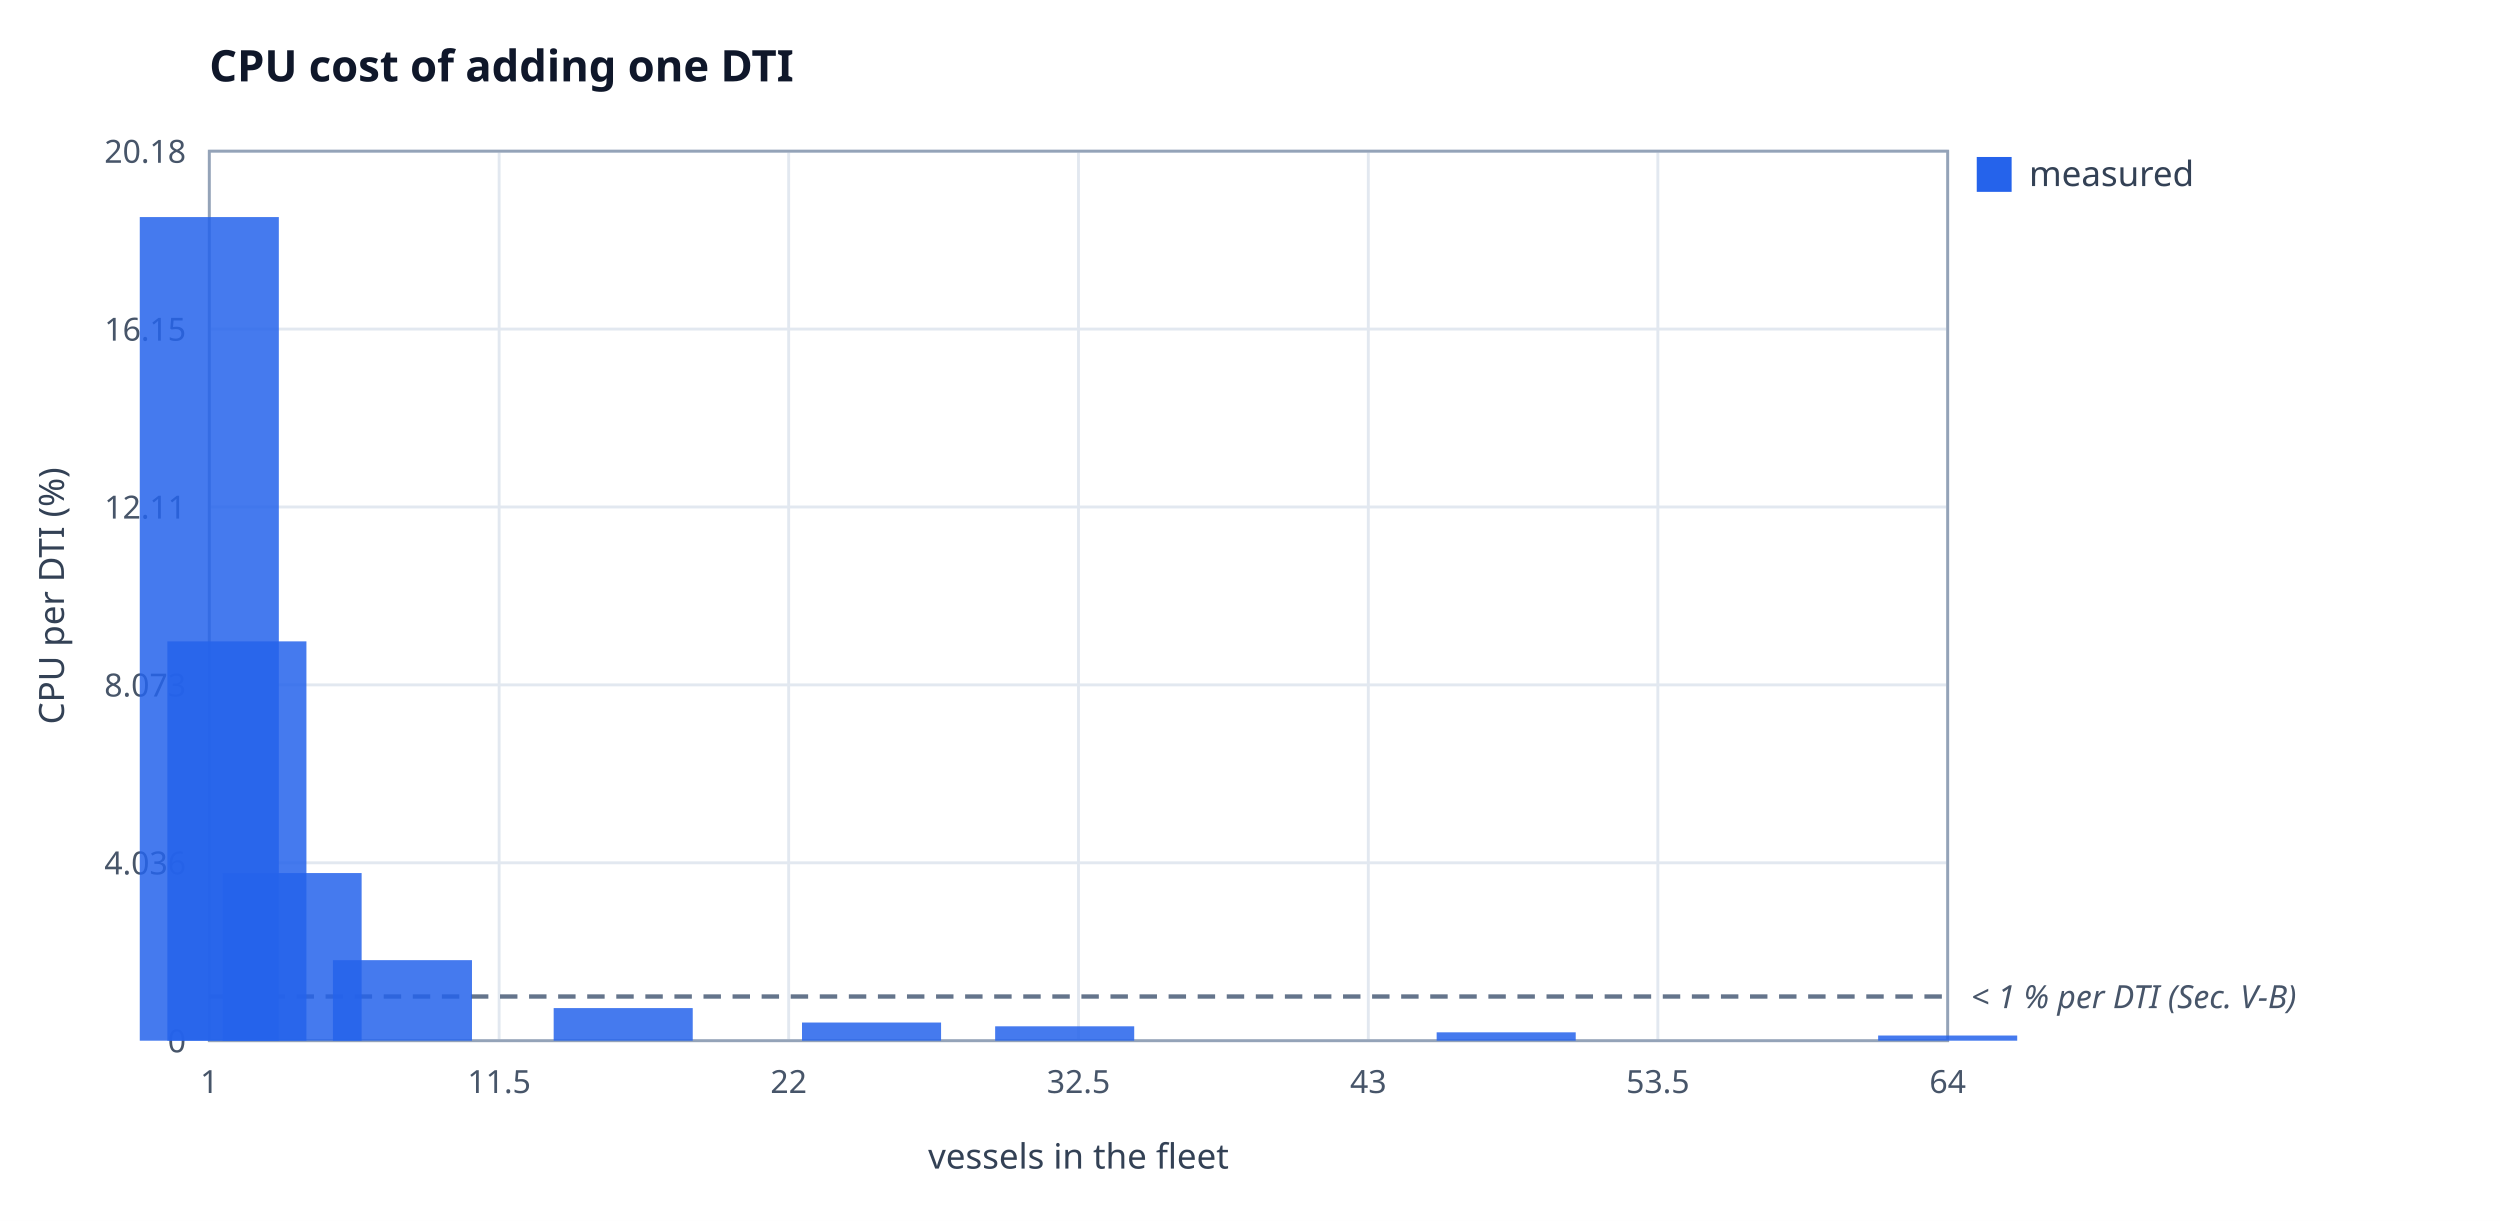
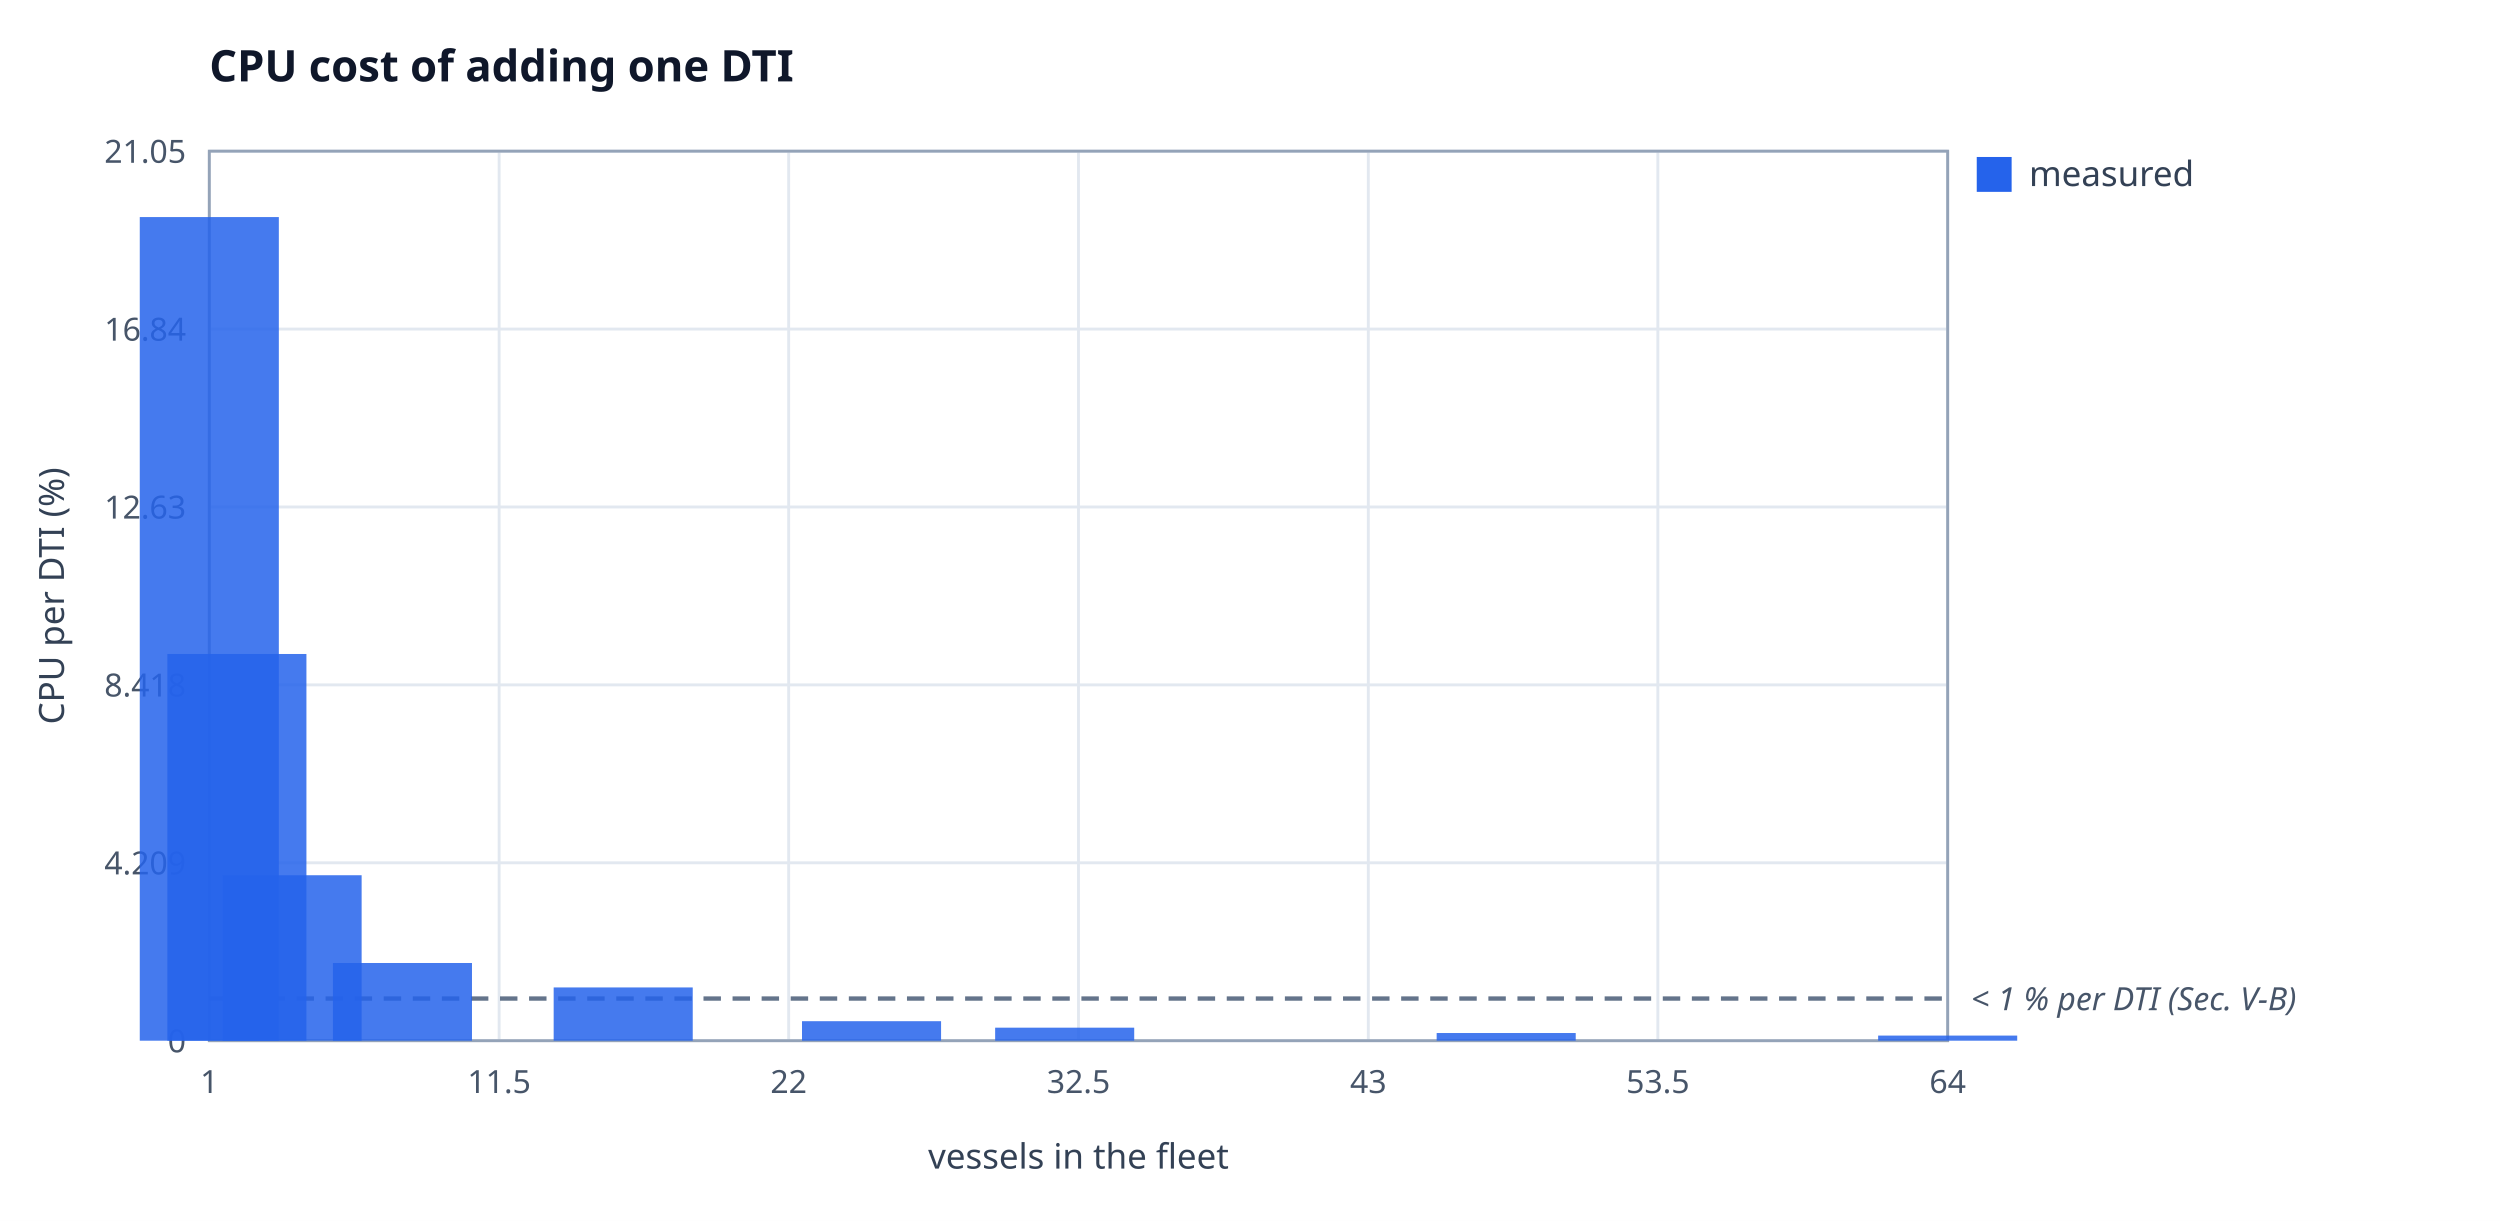
<svg xmlns="http://www.w3.org/2000/svg" viewBox="0 0 860 420" width="860" height="420" role="img" aria-label="CPU cost of adding one DTI">
  <style>
  .bg{fill:#ffffff}
  .frame{stroke:#94a3b8;stroke-width:1;fill:none}
  .grid{stroke:#e2e8f0;stroke-width:1}
  .tick{fill:#475569;font:11px sans-serif}
  .axis{fill:#334155;font:12px sans-serif}
  .title{fill:#0f172a;font:bold 15px sans-serif}
  .rule{stroke:#64748b;stroke-width:1.5;stroke-dasharray:6 4}
  .rulelab{fill:#475569;font:italic 11px sans-serif}
  .legend{fill:#334155;font:12px sans-serif}
  @media (prefers-color-scheme: dark){
    .bg{fill:#0b1120}
    .frame{stroke:#475569}
    .grid{stroke:#1e293b}
    .tick{fill:#94a3b8}
    .axis{fill:#cbd5e1}
    .title{fill:#f1f5f9}
    .rule{stroke:#94a3b8}
    .rulelab{fill:#94a3b8}
    .legend{fill:#cbd5e1}
  }
</style>
  <rect class="bg" x="0" y="0" width="860" height="420" />
  <text class="title" x="72.0" y="28">CPU cost of adding one DTI</text>
  <line class="grid" x1="72.0" y1="358.0" x2="670.0" y2="358.0" />
  <text class="tick" x="64.0" y="362.0" text-anchor="end">0</text>
  <line class="grid" x1="72.0" y1="296.8" x2="670.0" y2="296.8" />
-   <text class="tick" x="64.0" y="300.8" text-anchor="end">4.036</text>
+   <text class="tick" x="64.0" y="300.8" text-anchor="end">4.209</text>
  <line class="grid" x1="72.0" y1="235.6" x2="670.0" y2="235.6" />
-   <text class="tick" x="64.0" y="239.6" text-anchor="end">8.073</text>
+   <text class="tick" x="64.0" y="239.6" text-anchor="end">8.418</text>
  <line class="grid" x1="72.0" y1="174.4" x2="670.0" y2="174.4" />
-   <text class="tick" x="64.0" y="178.4" text-anchor="end">12.11</text>
+   <text class="tick" x="64.0" y="178.4" text-anchor="end">12.63</text>
  <line class="grid" x1="72.0" y1="113.2" x2="670.0" y2="113.2" />
-   <text class="tick" x="64.0" y="117.2" text-anchor="end">16.15</text>
+   <text class="tick" x="64.0" y="117.2" text-anchor="end">16.84</text>
  <line class="grid" x1="72.0" y1="52.0" x2="670.0" y2="52.0" />
-   <text class="tick" x="64.0" y="56.0" text-anchor="end">20.18</text>
+   <text class="tick" x="64.0" y="56.0" text-anchor="end">21.05</text>
  <line class="grid" x1="72.0" y1="52.0" x2="72.0" y2="358.0" />
  <text class="tick" x="72.0" y="376.0" text-anchor="middle">1</text>
  <line class="grid" x1="171.7" y1="52.0" x2="171.7" y2="358.0" />
  <text class="tick" x="171.7" y="376.0" text-anchor="middle">11.5</text>
  <line class="grid" x1="271.3" y1="52.0" x2="271.3" y2="358.0" />
  <text class="tick" x="271.3" y="376.0" text-anchor="middle">22</text>
  <line class="grid" x1="371.0" y1="52.0" x2="371.0" y2="358.0" />
  <text class="tick" x="371.0" y="376.0" text-anchor="middle">32.5</text>
  <line class="grid" x1="470.7" y1="52.0" x2="470.7" y2="358.0" />
  <text class="tick" x="470.7" y="376.0" text-anchor="middle">43</text>
  <line class="grid" x1="570.3" y1="52.0" x2="570.3" y2="358.0" />
  <text class="tick" x="570.3" y="376.0" text-anchor="middle">53.5</text>
  <line class="grid" x1="670.0" y1="52.0" x2="670.0" y2="358.0" />
  <text class="tick" x="670.0" y="376.0" text-anchor="middle">64</text>
  <rect class="frame" x="72.0" y="52.0" width="598.0" height="306.0" />
  <text class="axis" x="371.0" y="402.0" text-anchor="middle">vessels in the fleet</text>
  <text class="axis" x="22.0" y="205.0" text-anchor="middle" transform="rotate(-90 22.0 205.0)">CPU per DTI (%)</text>
-   <line class="rule" x1="72.0" y1="342.8" x2="670.0" y2="342.8" />
-   <text class="rulelab" x="678.0" y="346.8">&lt; 1 % per DTI (Sec. V-B)</text>
+   <line class="rule" x1="72.0" y1="343.5" x2="670.0" y2="343.5" />
+   <text class="rulelab" x="678.0" y="347.5">&lt; 1 % per DTI (Sec. V-B)</text>
  <rect x="48.08" y="74.67" width="47.84" height="283.33" fill="#2563eb" fill-opacity="0.85" />
-   <rect x="57.57" y="220.63" width="47.84" height="137.37" fill="#2563eb" fill-opacity="0.85" />
-   <rect x="76.56" y="300.33" width="47.84" height="57.67" fill="#2563eb" fill-opacity="0.85" />
-   <rect x="114.52" y="330.29" width="47.84" height="27.71" fill="#2563eb" fill-opacity="0.85" />
-   <rect x="190.46" y="346.78" width="47.84" height="11.22" fill="#2563eb" fill-opacity="0.85" />
-   <rect x="275.89" y="351.75" width="47.84" height="6.25" fill="#2563eb" fill-opacity="0.85" />
-   <rect x="342.33" y="353.05" width="47.84" height="4.95" fill="#2563eb" fill-opacity="0.85" />
-   <rect x="494.21" y="355.12" width="47.84" height="2.88" fill="#2563eb" fill-opacity="0.85" />
-   <rect x="646.08" y="356.22" width="47.84" height="1.78" fill="#2563eb" fill-opacity="0.85" />
+   <rect x="57.57" y="224.97" width="47.84" height="133.03" fill="#2563eb" fill-opacity="0.85" />
+   <rect x="76.56" y="301.08" width="47.84" height="56.92" fill="#2563eb" fill-opacity="0.85" />
+   <rect x="114.52" y="331.27" width="47.84" height="26.73" fill="#2563eb" fill-opacity="0.85" />
+   <rect x="190.46" y="339.68" width="47.84" height="18.32" fill="#2563eb" fill-opacity="0.85" />
+   <rect x="275.89" y="351.29" width="47.84" height="6.71" fill="#2563eb" fill-opacity="0.85" />
+   <rect x="342.33" y="353.52" width="47.84" height="4.48" fill="#2563eb" fill-opacity="0.85" />
+   <rect x="494.21" y="355.36" width="47.84" height="2.64" fill="#2563eb" fill-opacity="0.85" />
+   <rect x="646.08" y="356.24" width="47.84" height="1.76" fill="#2563eb" fill-opacity="0.85" />
  <rect x="680.0" y="54.0" width="12" height="12" fill="#2563eb" />
  <text class="legend" x="698.0" y="64.0">measured</text>
</svg>
